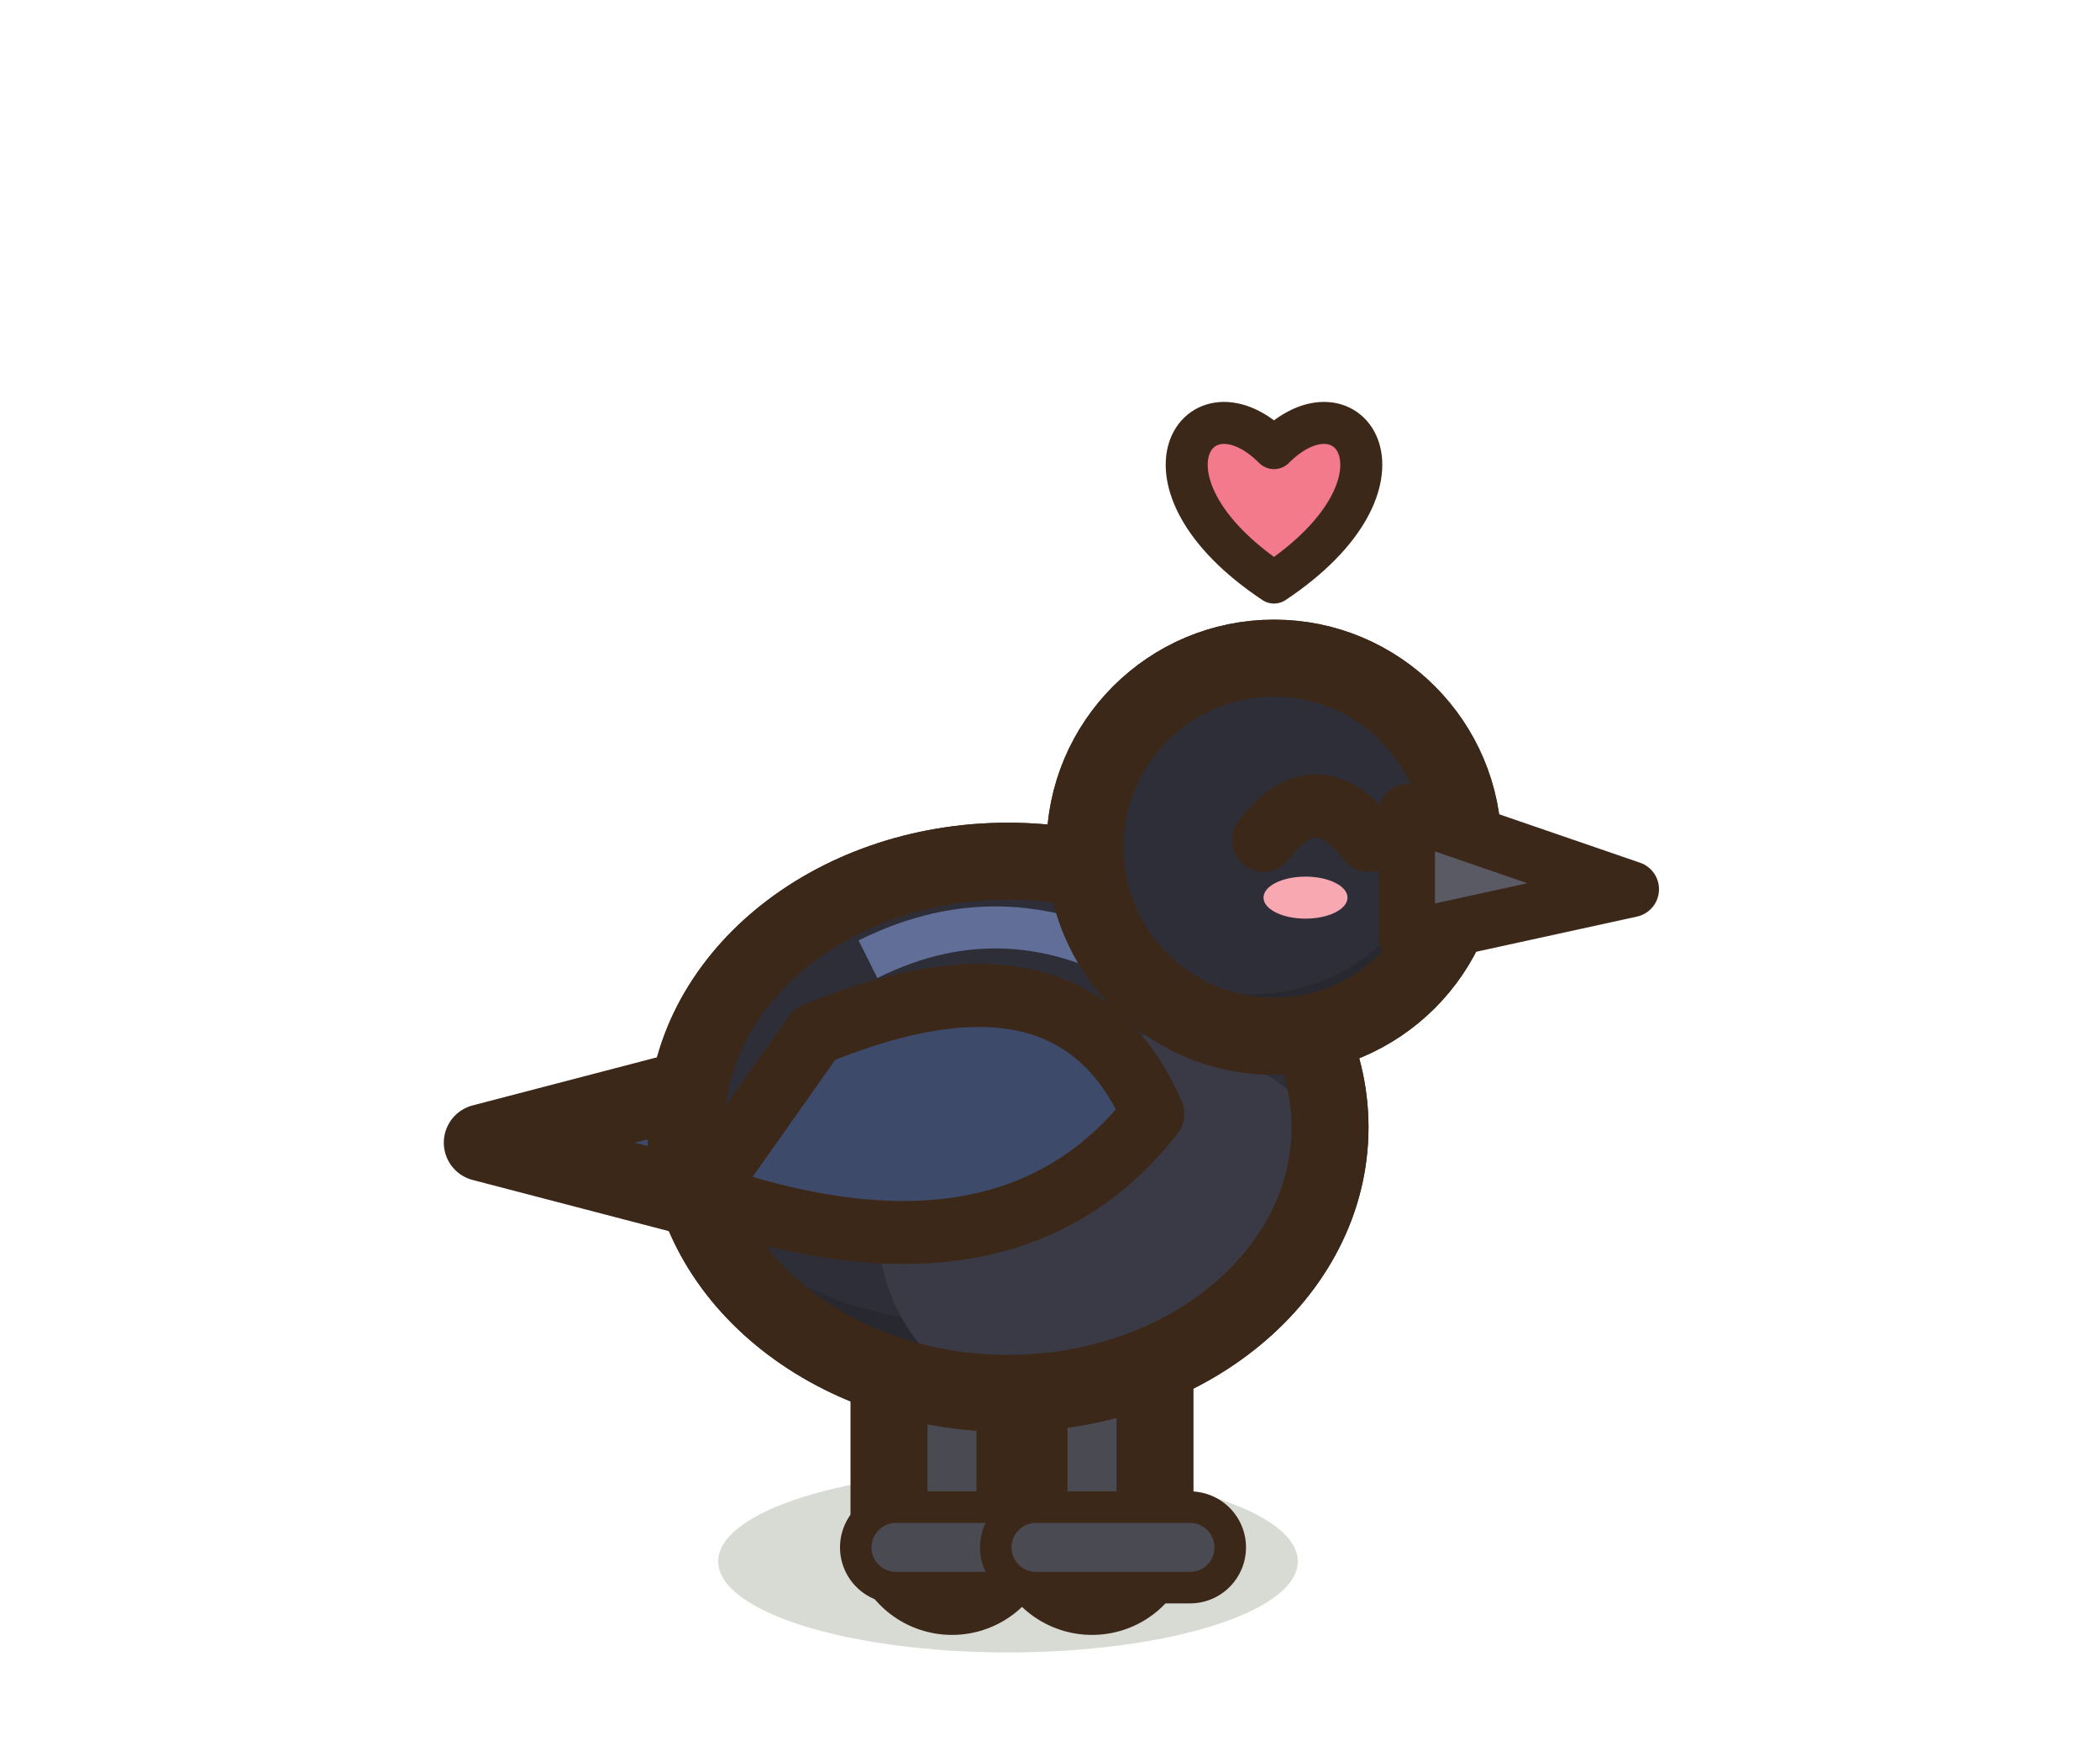
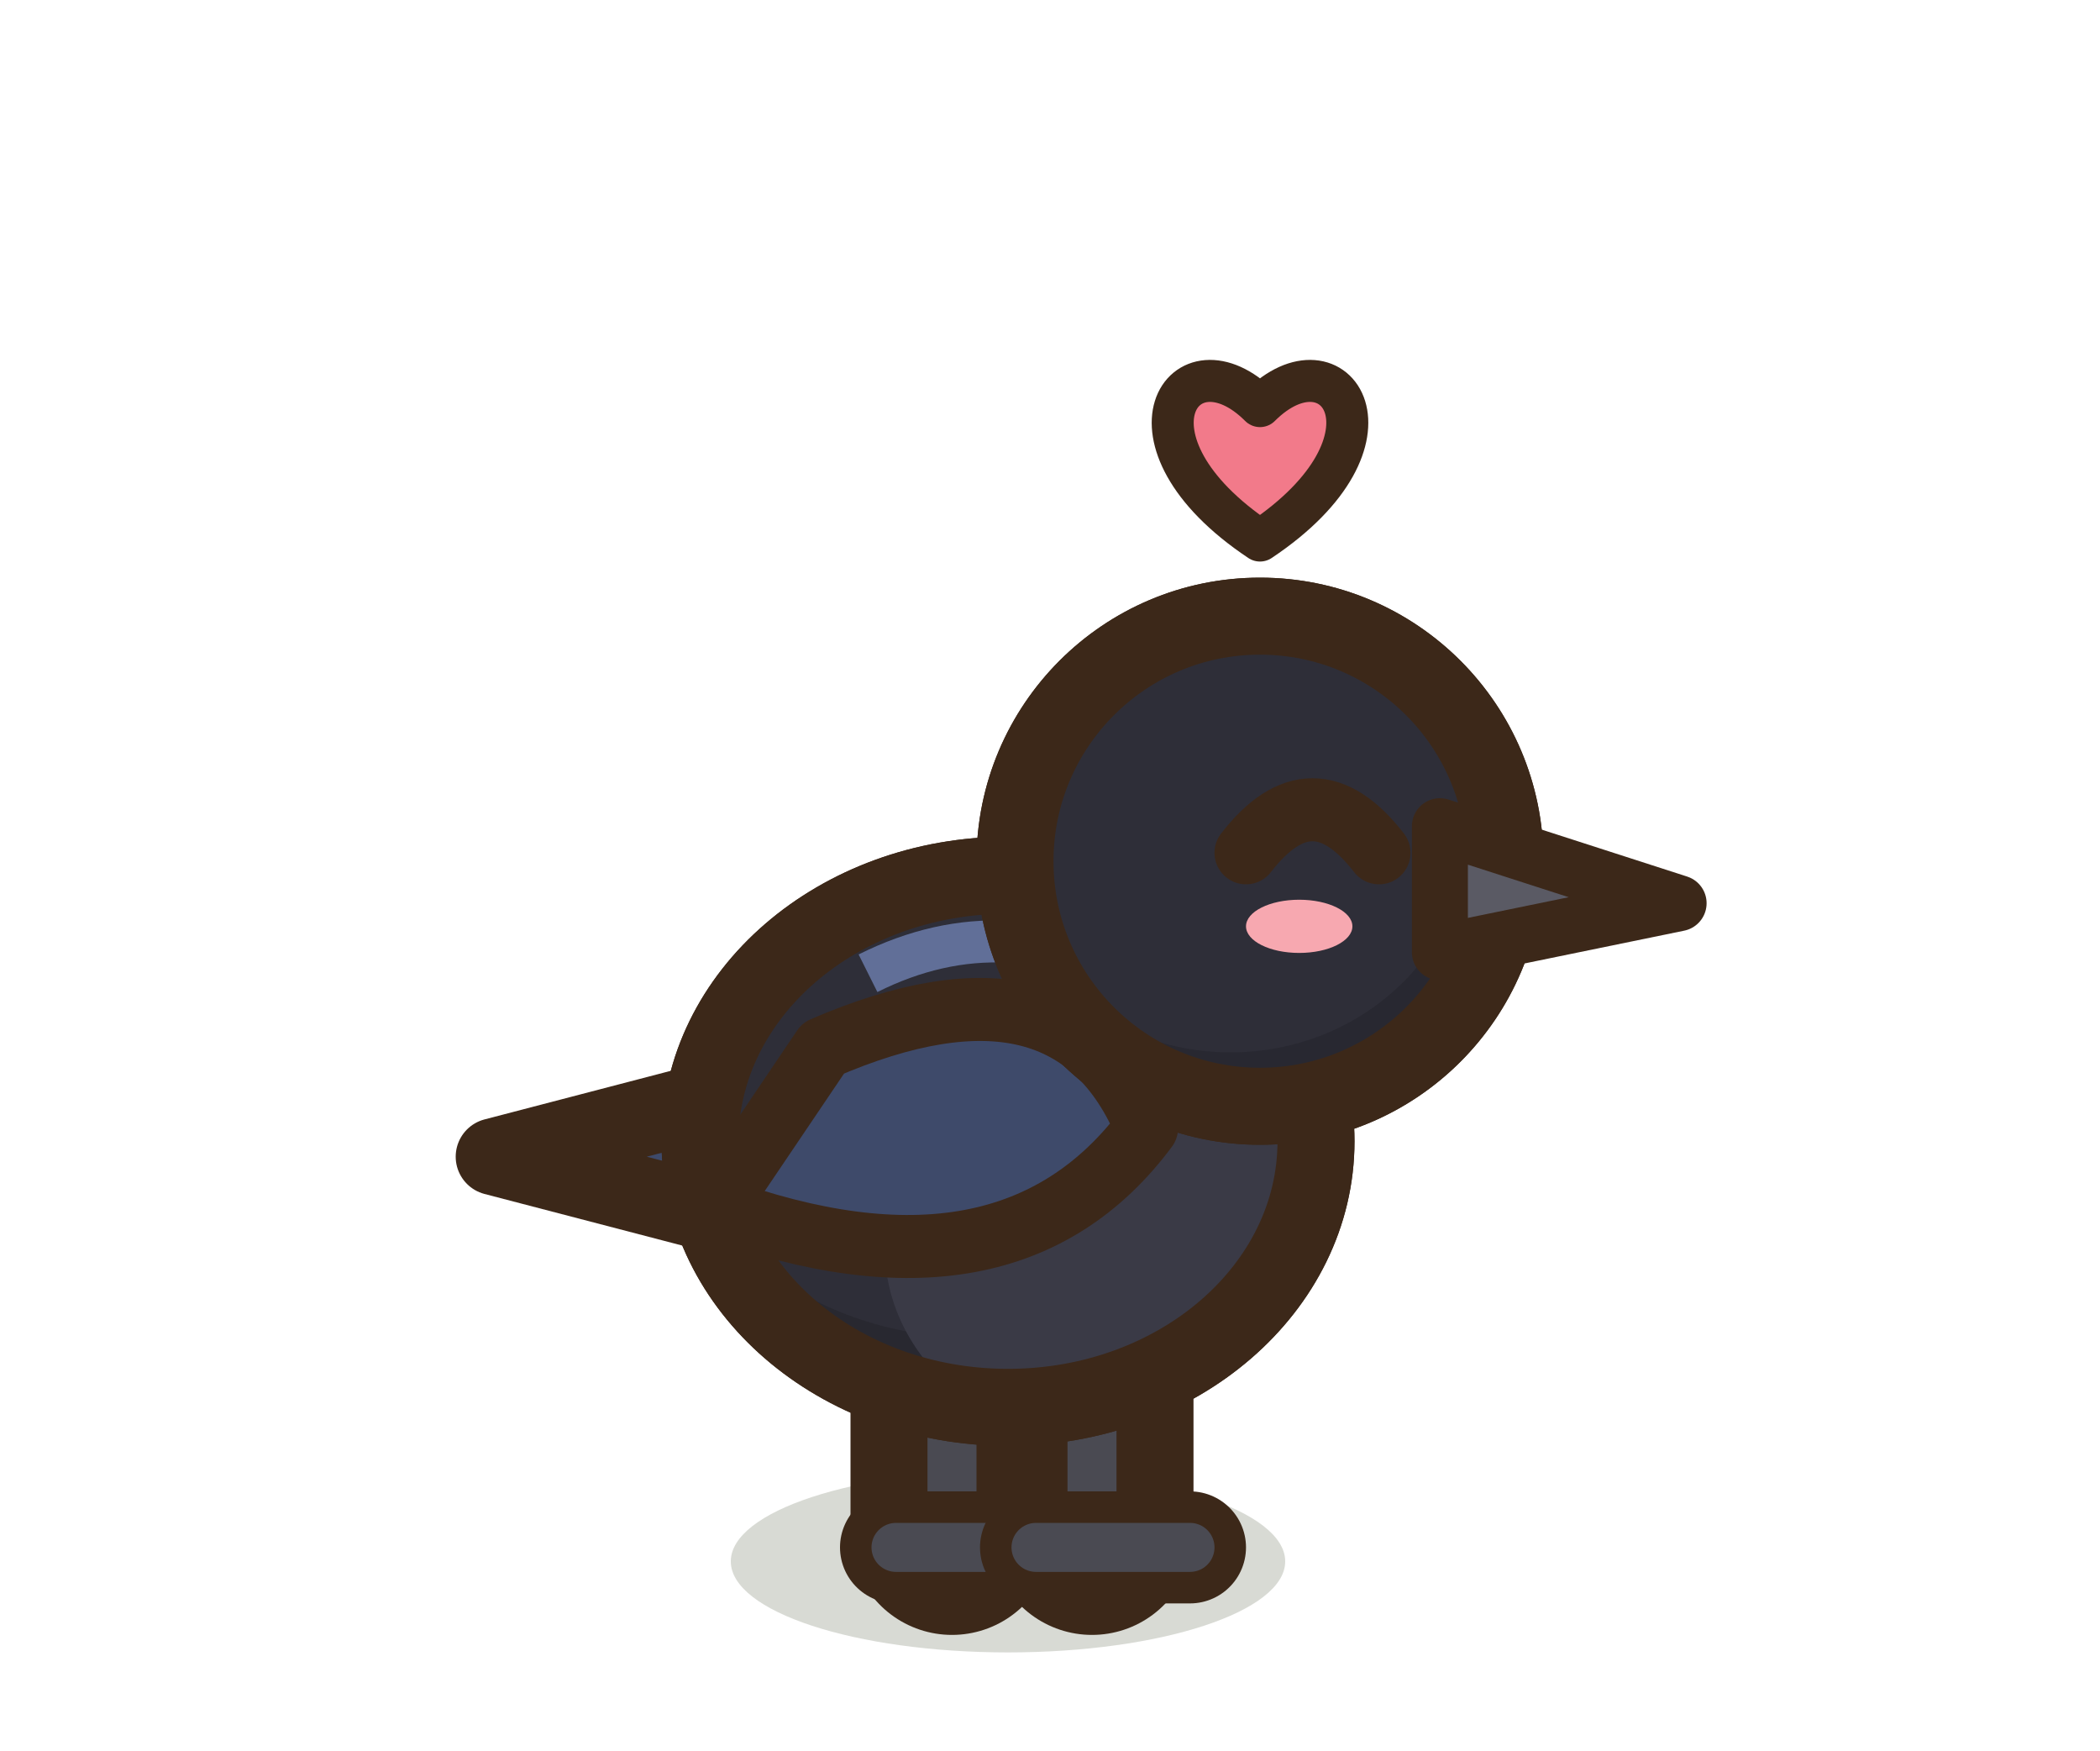
<svg xmlns="http://www.w3.org/2000/svg" width="30" height="25" viewBox="-15 -22.5 30 25">
-   <ellipse cx="-0.6" cy="-0.2" rx="4.14" ry="1.3" fill="rgba(40,55,20,.18)" stroke="none" />
-   <path d="M-1.4,-3.74 L-1.4,-0.6" stroke="#3C2819" stroke-width="2.9" stroke-linecap="round" />
-   <path d="M-1.4,-3.74 L-1.4,-0.6" stroke="#4A4A52" stroke-width="0.7" stroke-linecap="round" />
+   <ellipse cx="-0.6" cy="-0.2" rx="3.96" ry="1.3" fill="rgba(40,55,20,.18)" stroke="none" />
+   <path d="M-1.4,-3.54 L-1.4,-0.6" stroke="#3C2819" stroke-width="2.9" stroke-linecap="round" />
+   <path d="M-1.4,-3.54 L-1.4,-0.6" stroke="#4A4A52" stroke-width="0.7" stroke-linecap="round" />
  <path d="M-2.2,-0.4 L0,-0.4" stroke="#3C2819" stroke-width="1.6" stroke-linecap="round" />
  <path d="M-2.2,-0.4 L0,-0.4" stroke="#4A4A52" stroke-width="0.7" stroke-linecap="round" />
-   <path d="M0.6,-3.74 L0.6,-0.6" stroke="#3C2819" stroke-width="2.9" stroke-linecap="round" />
-   <path d="M0.6,-3.74 L0.6,-0.6" stroke="#4A4A52" stroke-width="0.7" stroke-linecap="round" />
+   <path d="M0.6,-3.54 L0.6,-0.6" stroke="#3C2819" stroke-width="2.9" stroke-linecap="round" />
+   <path d="M0.6,-3.54 L0.6,-0.6" stroke="#4A4A52" stroke-width="0.7" stroke-linecap="round" />
  <path d="M-0.2,-0.4 L2,-0.4" stroke="#3C2819" stroke-width="1.6" stroke-linecap="round" />
  <path d="M-0.2,-0.4 L2,-0.4" stroke="#4A4A52" stroke-width="0.7" stroke-linecap="round" />
-   <path d="M-3.51,-7.38 L-8.11,-6.18 L-3.51,-4.98 Z" fill="#3E4A6A" stroke="#3C2819" stroke-width="1.1" stroke-linejoin="round" stroke-linecap="round" />
-   <path d="M-5.2,-6.4 a4.6,3.8 0 1,0 9.2,0 a4.6,3.8 0 1,0 -9.2,0 Z" fill="#2E2E38" stroke="#3C2819" stroke-width="1.1" stroke-linejoin="round" stroke-linecap="round" />
+   <path d="M-3.34,-7.18 L-7.94,-5.98 L-3.34,-4.78 Z" fill="#3E4A6A" stroke="#3C2819" stroke-width="1.1" stroke-linejoin="round" stroke-linecap="round" />
+   <path d="M-5,-6.2 a4.4,3.8 0 1,0 8.8,0 a4.4,3.8 0 1,0 -8.8,0 Z" fill="#2E2E38" stroke="#3C2819" stroke-width="1.1" stroke-linejoin="round" stroke-linecap="round" />
  <clipPath id="bcrowjoie">
-     <path d="M-5.2,-6.4 a4.6,3.8 0 1,0 9.2,0 a4.6,3.8 0 1,0 -9.2,0 Z" />
+     <path d="M-5,-6.2 a4.4,3.8 0 1,0 8.8,0 a4.4,3.8 0 1,0 -8.8,0 Z" />
  </clipPath>
  <g clip-path="url(#bcrowjoie)">
-     <rect x="-6.2" y="-11.2" width="11.2" height="9.6" fill="#282830" />
-     <ellipse cx="-1.06" cy="-7.01" rx="4.51" ry="3.42" fill="#2E2E38" />
-     <ellipse cx="1.01" cy="-4.88" rx="3.45" ry="2.85" fill="#3A3A46" />
+     <rect x="-6" y="-11" width="10.8" height="9.6" fill="#282830" />
+     <ellipse cx="-1.04" cy="-6.81" rx="4.31" ry="3.42" fill="#2E2E38" />
+     <ellipse cx="0.94" cy="-4.68" rx="3.3" ry="2.85" fill="#3A3A46" />
  </g>
-   <path d="M-5.2,-6.4 a4.6,3.8 0 1,0 9.2,0 a4.6,3.8 0 1,0 -9.2,0 Z" fill="none" stroke="#3C2819" stroke-width="1.1" stroke-linejoin="round" stroke-linecap="round" />
-   <path d="M-3.36,-7.73 Q0.32,-9.25 1.47,-6.59 Q-0.6,-3.93 -4.97,-5.45 Z" fill="#3E4A6A" stroke="#3C2819" stroke-width="0.9" stroke-linejoin="round" stroke-linecap="round" />
-   <path d="M-2.6,-8.8 Q-0.6,-9.8 1.4,-8.6" fill="none" stroke="#6E80B0" stroke-width="0.6" opacity="0.8" />
-   <path d="M0.5,-10.4 a2.7,2.7 0 1,0 5.4,0 a2.7,2.7 0 1,0 -5.4,0 Z" fill="#2E2E38" stroke="#3C2819" stroke-width="1.1" stroke-linejoin="round" stroke-linecap="round" />
+   <path d="M-5,-6.2 a4.4,3.8 0 1,0 8.8,0 a4.4,3.8 0 1,0 -8.8,0 Z" fill="none" stroke="#3C2819" stroke-width="1.1" stroke-linejoin="round" stroke-linecap="round" />
+   <path d="M-3.24,-7.53 Q0.28,-9.05 1.38,-6.39 Q-0.6,-3.73 -4.78,-5.25 Z" fill="#3E4A6A" stroke="#3C2819" stroke-width="0.9" stroke-linejoin="round" stroke-linecap="round" />
+   <path d="M-2.6,-8.6 Q-0.6,-9.6 1.4,-8.4" fill="none" stroke="#6E80B0" stroke-width="0.6" opacity="0.8" />
+   <path d="M-0.5,-10.2 a3.5,3.5 0 1,0 7,0 a3.5,3.5 0 1,0 -7,0 Z" fill="#2E2E38" stroke="#3C2819" stroke-width="1.1" stroke-linejoin="round" stroke-linecap="round" />
  <clipPath id="bcrowjoieh">
-     <path d="M0.5,-10.4 a2.7,2.7 0 1,0 5.4,0 a2.7,2.7 0 1,0 -5.4,0 Z" />
+     <path d="M-0.5,-10.2 a3.5,3.5 0 1,0 7,0 a3.5,3.5 0 1,0 -7,0 Z" />
  </clipPath>
  <g clip-path="url(#bcrowjoieh)">
-     <rect x="-0.5" y="-14.1" width="7.4" height="7.4" fill="#282831" />
-     <ellipse cx="2.88" cy="-10.78" rx="2.62" ry="2.48" fill="#2E2E38" />
+     <rect x="-1.5" y="-14.7" width="9" height="9" fill="#282831" />
+     <ellipse cx="2.58" cy="-10.69" rx="3.4" ry="3.22" fill="#2E2E38" />
  </g>
-   <path d="M0.5,-10.4 a2.7,2.7 0 1,0 5.4,0 a2.7,2.7 0 1,0 -5.4,0 Z" fill="none" stroke="#3C2819" stroke-width="1.1" stroke-linejoin="round" stroke-linecap="round" />
-   <path d="M5.1,-10.9 L8.3,-9.8 L5.1,-9.1 Z" fill="#5A5A64" stroke="#3C2819" stroke-width="0.8" stroke-linejoin="round" stroke-linecap="round" />
-   <path d="M3.05,-10.5 Q3.8,-11.48 4.55,-10.5" fill="none" stroke="#3C2819" stroke-width="0.9" stroke-linejoin="round" stroke-linecap="round" />
-   <ellipse cx="3.65" cy="-9.68" rx="0.6" ry="0.3" fill="#F7A8B0" stroke="none" />
-   <path d="M3.2,-14.18 C1.04,-15.62 2.12,-17.18 3.2,-16.1 C4.28,-17.18 5.36,-15.62 3.2,-14.18 Z" fill="#F27A8A" stroke="#3C2819" stroke-width="0.6" stroke-linejoin="round" stroke-linecap="round" />
+   <path d="M-0.5,-10.2 a3.5,3.5 0 1,0 7,0 a3.5,3.5 0 1,0 -7,0 Z" fill="none" stroke="#3C2819" stroke-width="1.1" stroke-linejoin="round" stroke-linecap="round" />
+   <path d="M5.57,-10.7 L8.98,-9.6 L5.57,-8.9 Z" fill="#5A5A64" stroke="#3C2819" stroke-width="0.8" stroke-linejoin="round" stroke-linecap="round" />
+   <path d="M2.8,-10.32 Q3.75,-11.55 4.7,-10.32" fill="none" stroke="#3C2819" stroke-width="0.9" stroke-linejoin="round" stroke-linecap="round" />
+   <ellipse cx="3.56" cy="-9.27" rx="0.76" ry="0.38" fill="#F7A8B0" stroke="none" />
+   <path d="M3,-14.78 C0.84,-16.22 1.92,-17.78 3,-16.7 C4.08,-17.78 5.16,-16.22 3,-14.78 Z" fill="#F27A8A" stroke="#3C2819" stroke-width="0.6" stroke-linejoin="round" stroke-linecap="round" />
</svg>
